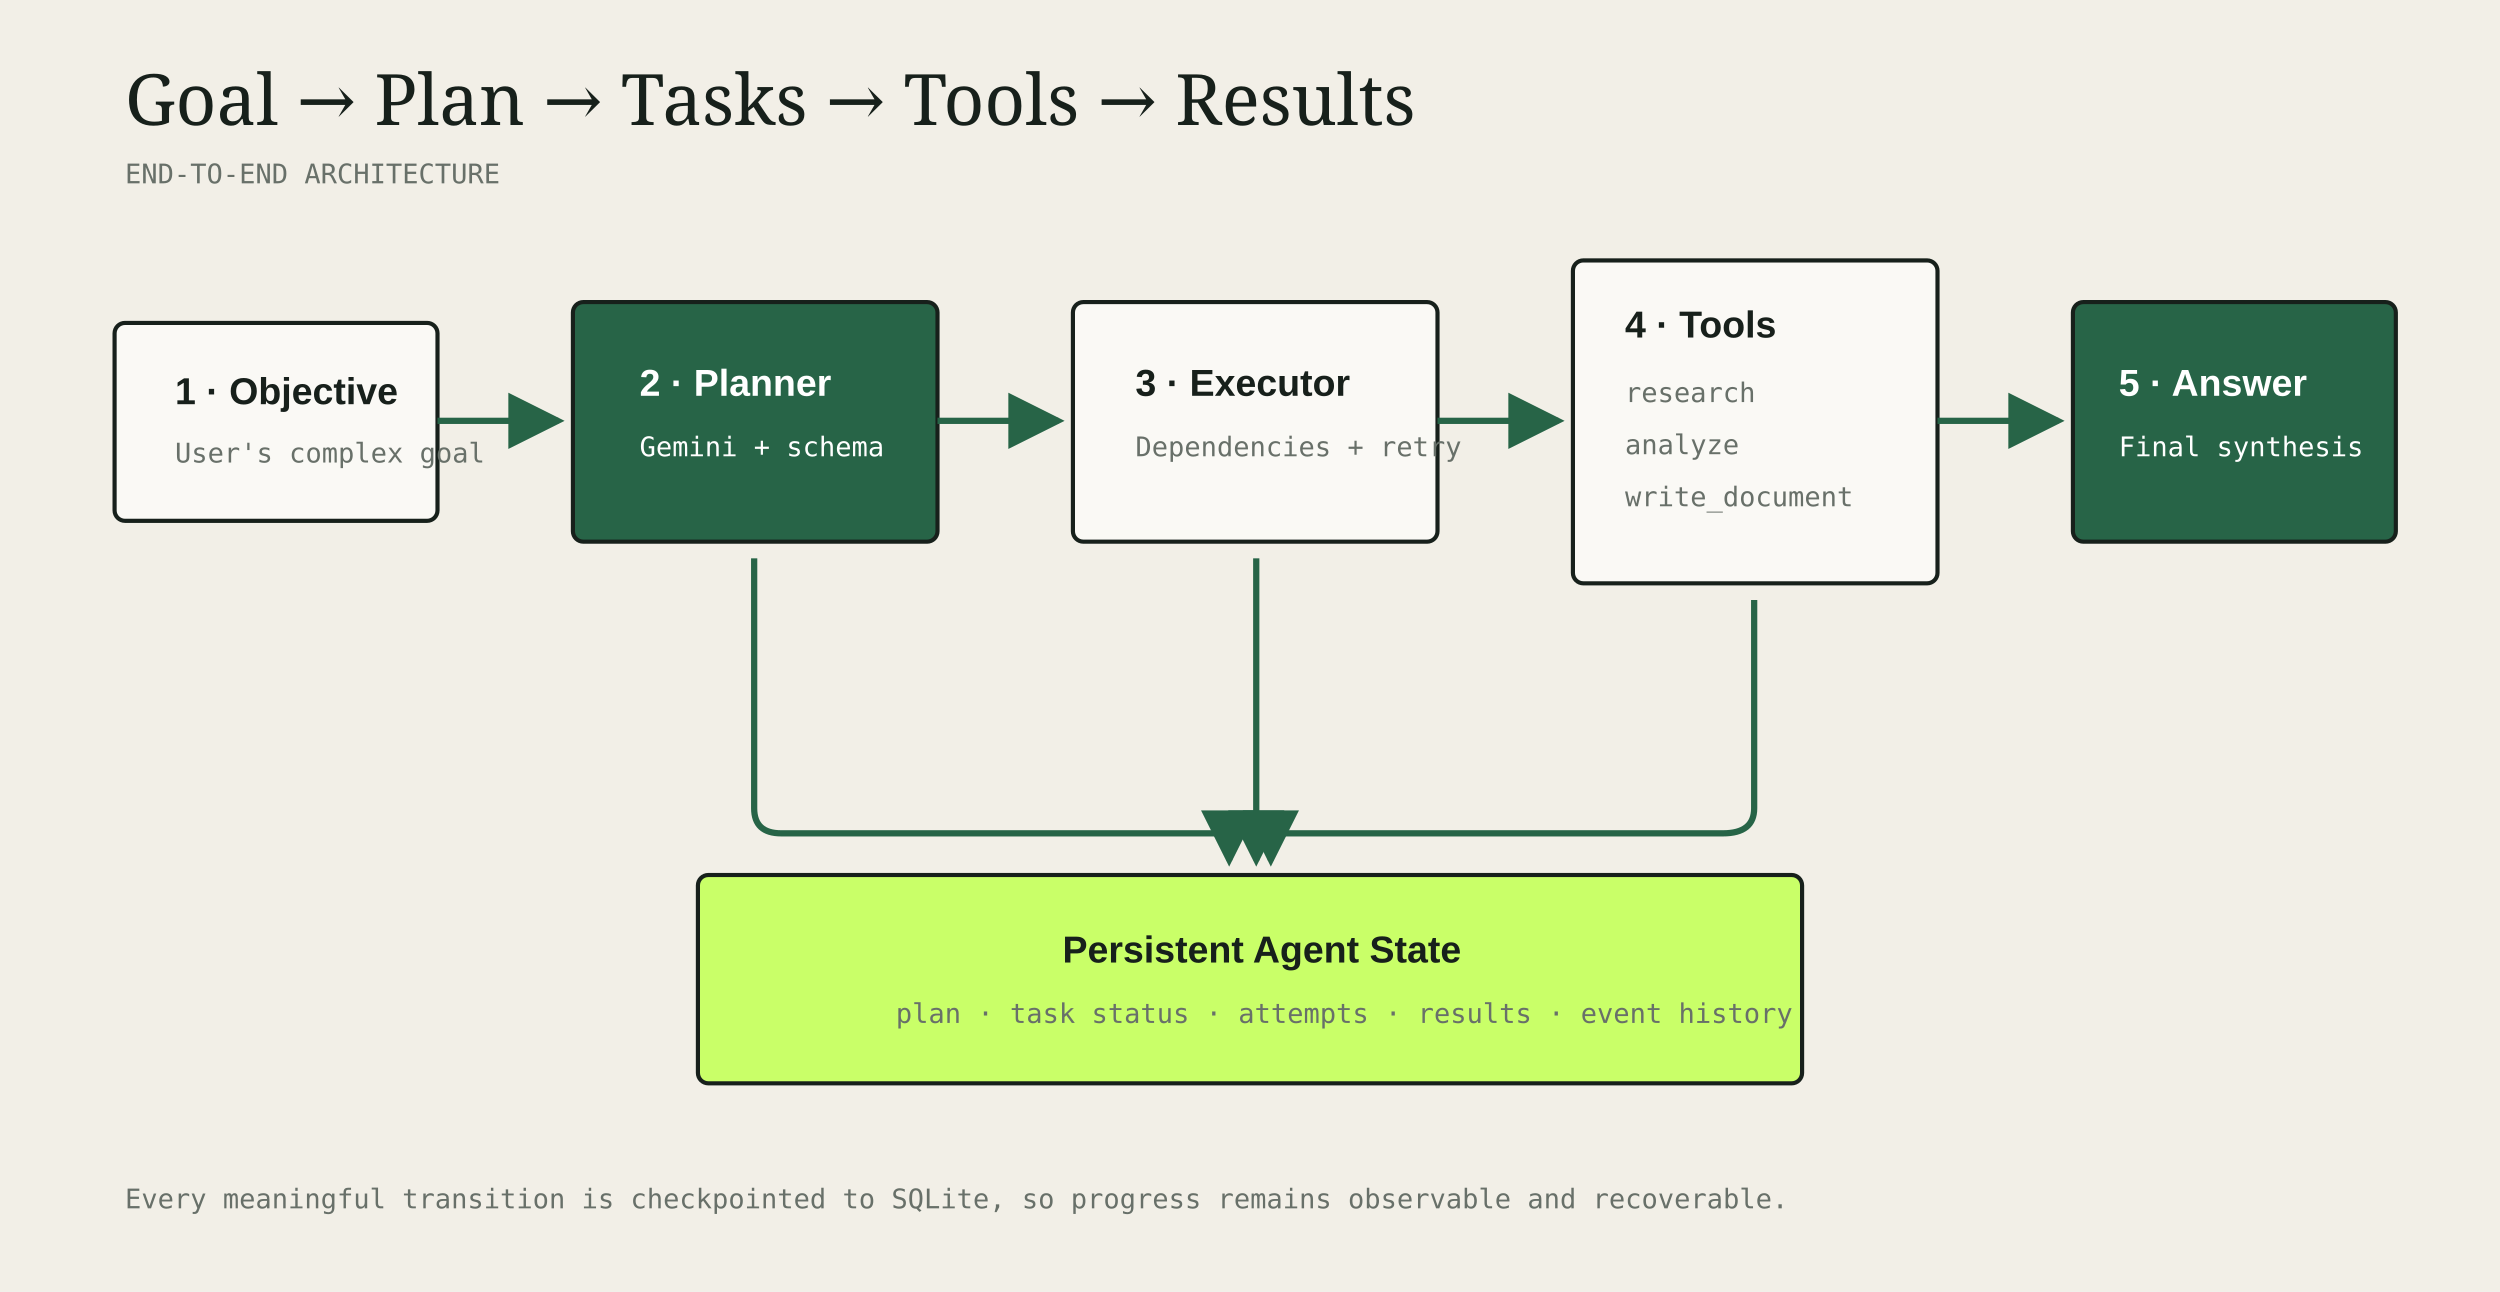
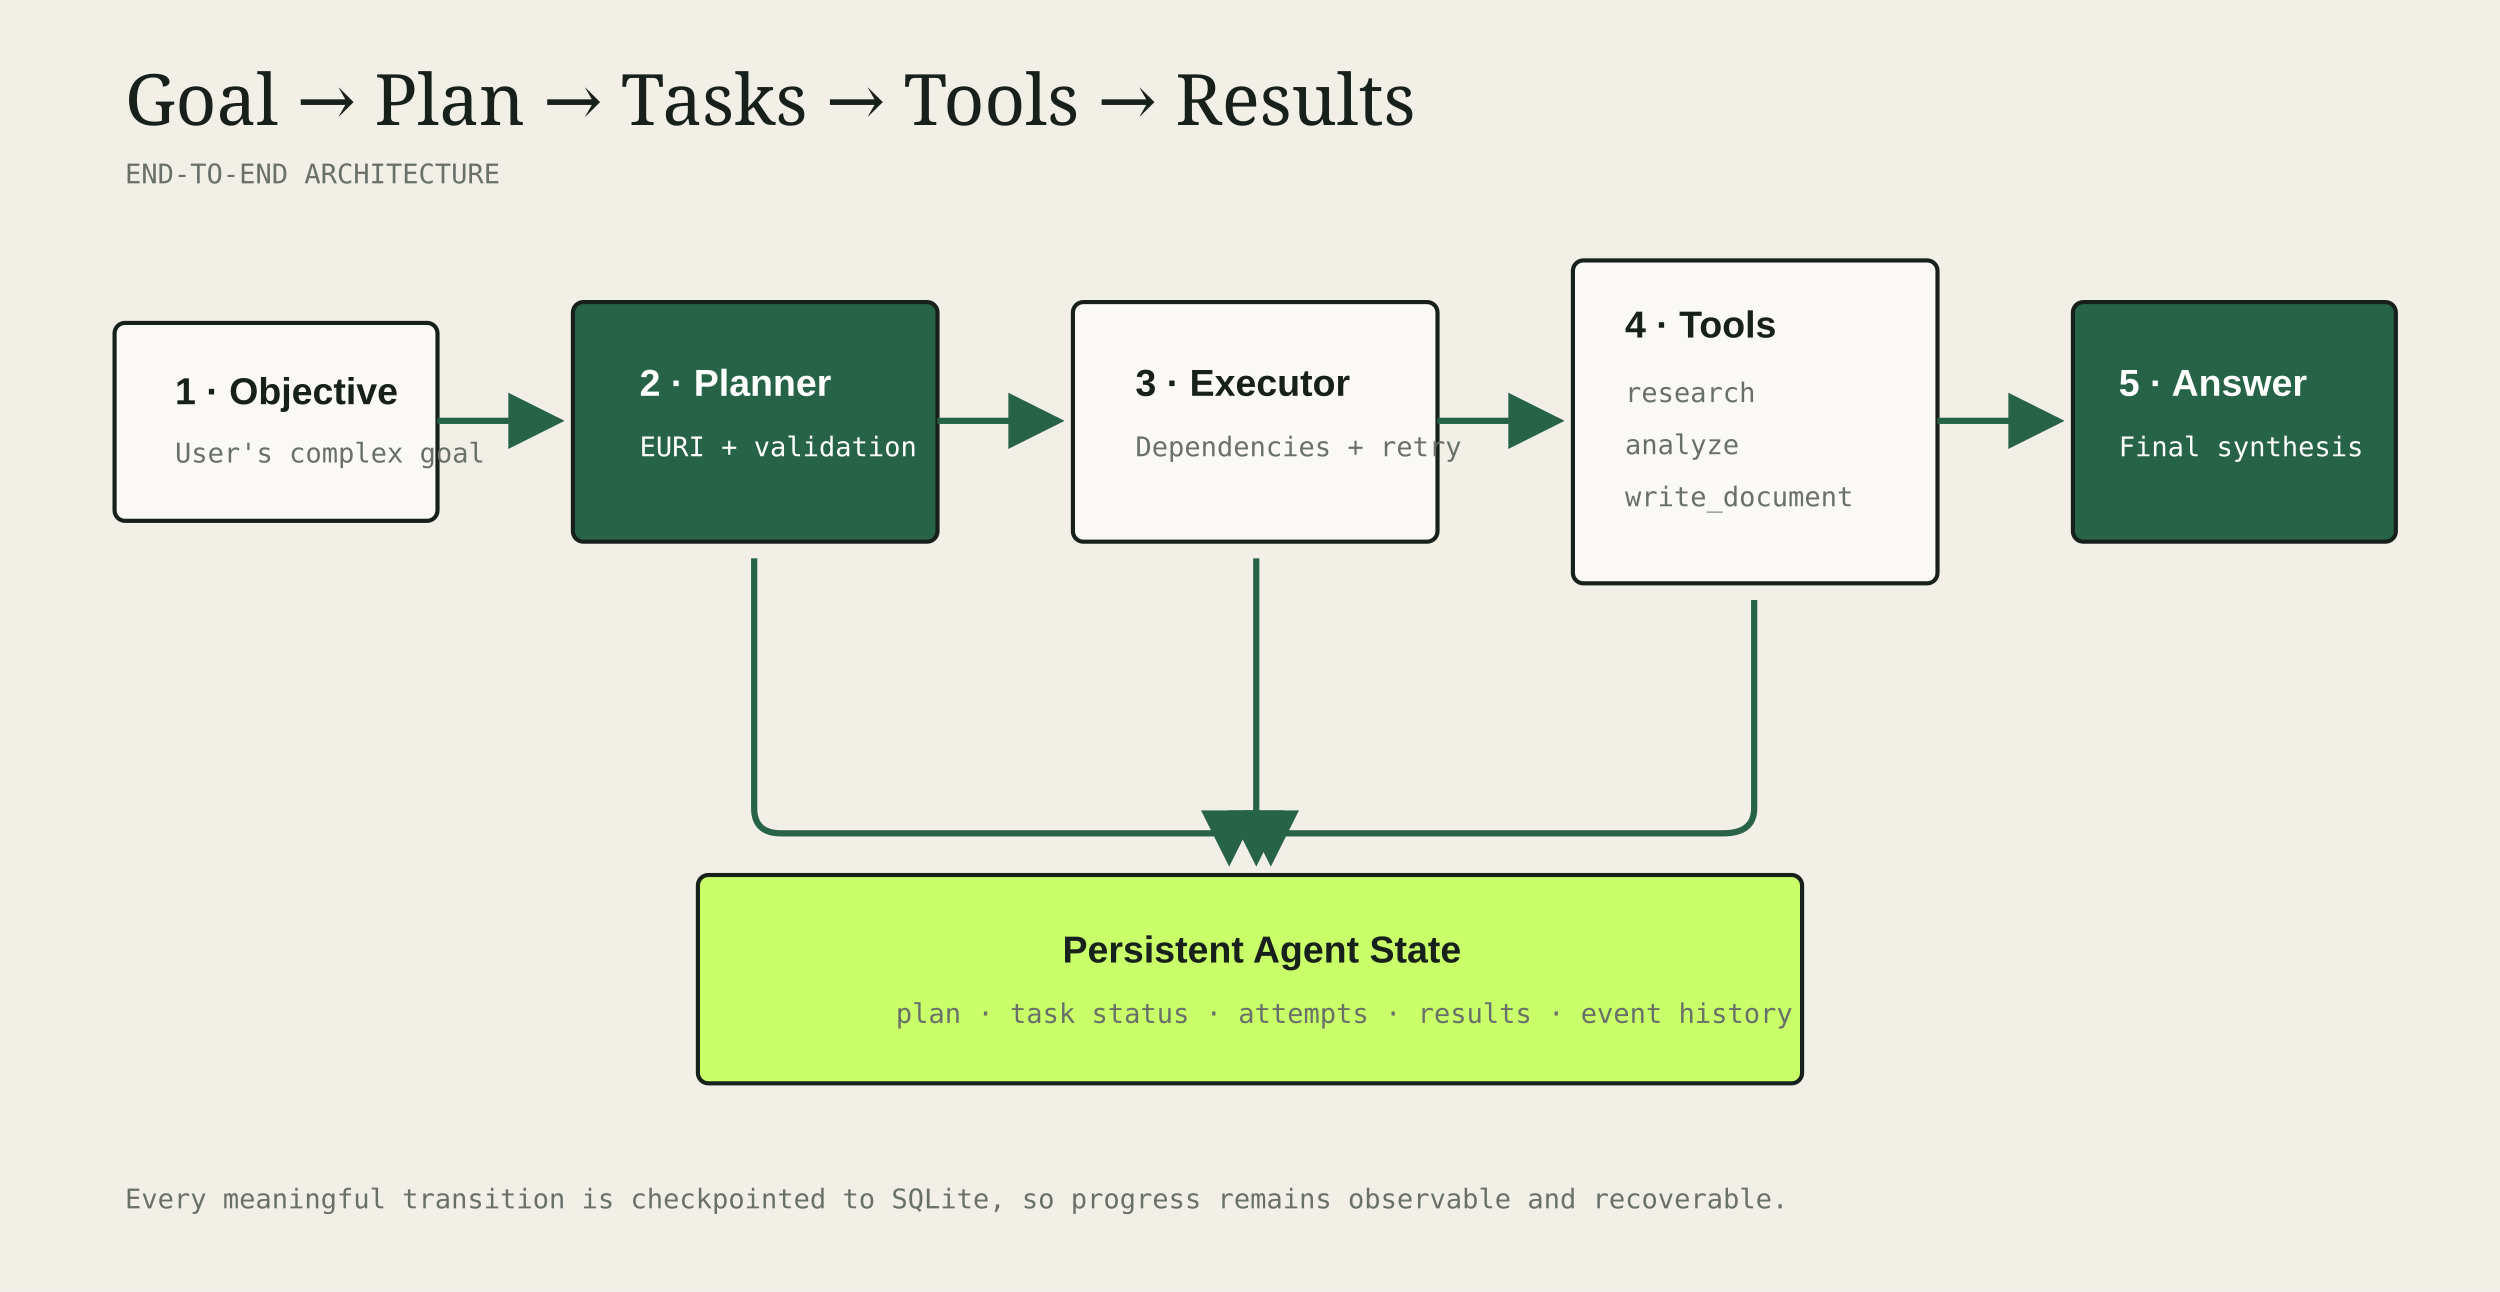
<svg xmlns="http://www.w3.org/2000/svg" width="1200" height="620" viewBox="0 0 1200 620" role="img" aria-labelledby="title desc">
  <defs>
    <marker id="arrow" markerWidth="9" markerHeight="9" refX="8" refY="4.5" orient="auto">
      <path d="M0 0L9 4.5L0 9Z" fill="#276447" />
    </marker>
    <style>.bg{fill:#f2efe7}.box{fill:#faf9f5;stroke:#17201b;stroke-width:2}.core{fill:#276447;stroke:#17201b;stroke-width:2}.state{fill:#c9ff68;stroke:#17201b;stroke-width:2}.t{font:600 18px Manrope,Arial;fill:#17201b}.s{font:13px 'DM Mono',monospace;fill:#687069}.white{fill:#fff}.line{fill:none;stroke:#276447;stroke-width:3;marker-end:url(#arrow)}</style>
  </defs>
  <rect class="bg" width="1200" height="620" />
  <text x="60" y="60" font-family="Georgia" font-size="34" fill="#17201b">Goal → Plan → Tasks → Tools → Results</text>
  <text x="60" y="88" class="s">END-TO-END ARCHITECTURE</text>
  <rect class="box" x="55" y="155" width="155" height="95" rx="5" />
  <text class="t" x="84" y="194">1 · Objective</text>
  <text class="s" x="84" y="222">User's complex goal</text>
  <rect class="core" x="275" y="145" width="175" height="115" rx="5" />
  <text class="t white" x="307" y="190">2 · Planner</text>
-   <text class="s white" x="307" y="219">Gemini + schema</text>
+   <text class="s white" x="307" y="219">EURI + validation</text>
  <rect class="box" x="515" y="145" width="175" height="115" rx="5" />
  <text class="t" x="545" y="190">3 · Executor</text>
  <text class="s" x="545" y="219">Dependencies + retry</text>
  <rect class="box" x="755" y="125" width="175" height="155" rx="5" />
  <text class="t" x="780" y="162">4 · Tools</text>
  <text class="s" x="780" y="193">research</text>
  <text class="s" x="780" y="218">analyze</text>
  <text class="s" x="780" y="243">write_document</text>
  <rect class="core" x="995" y="145" width="155" height="115" rx="5" />
  <text class="t white" x="1017" y="190">5 · Answer</text>
  <text class="s white" x="1017" y="219">Final synthesis</text>
  <path class="line" d="M210 202H268" />
  <path class="line" d="M450 202H508" />
  <path class="line" d="M690 202H748" />
  <path class="line" d="M930 202H988" />
  <rect class="state" x="335" y="420" width="530" height="100" rx="5" />
  <text class="t" x="510" y="462">Persistent Agent State</text>
  <text class="s" x="430" y="491">plan · task status · attempts · results · event history</text>
  <path class="line" d="M362 268V388Q362 400 375 400H590V413" />
  <path class="line" d="M603 268V413" />
  <path class="line" d="M842 288V388Q842 400 827 400H610V413" />
  <text class="s" x="60" y="580">Every meaningful transition is checkpointed to SQLite, so progress remains observable and recoverable.</text>
</svg>
